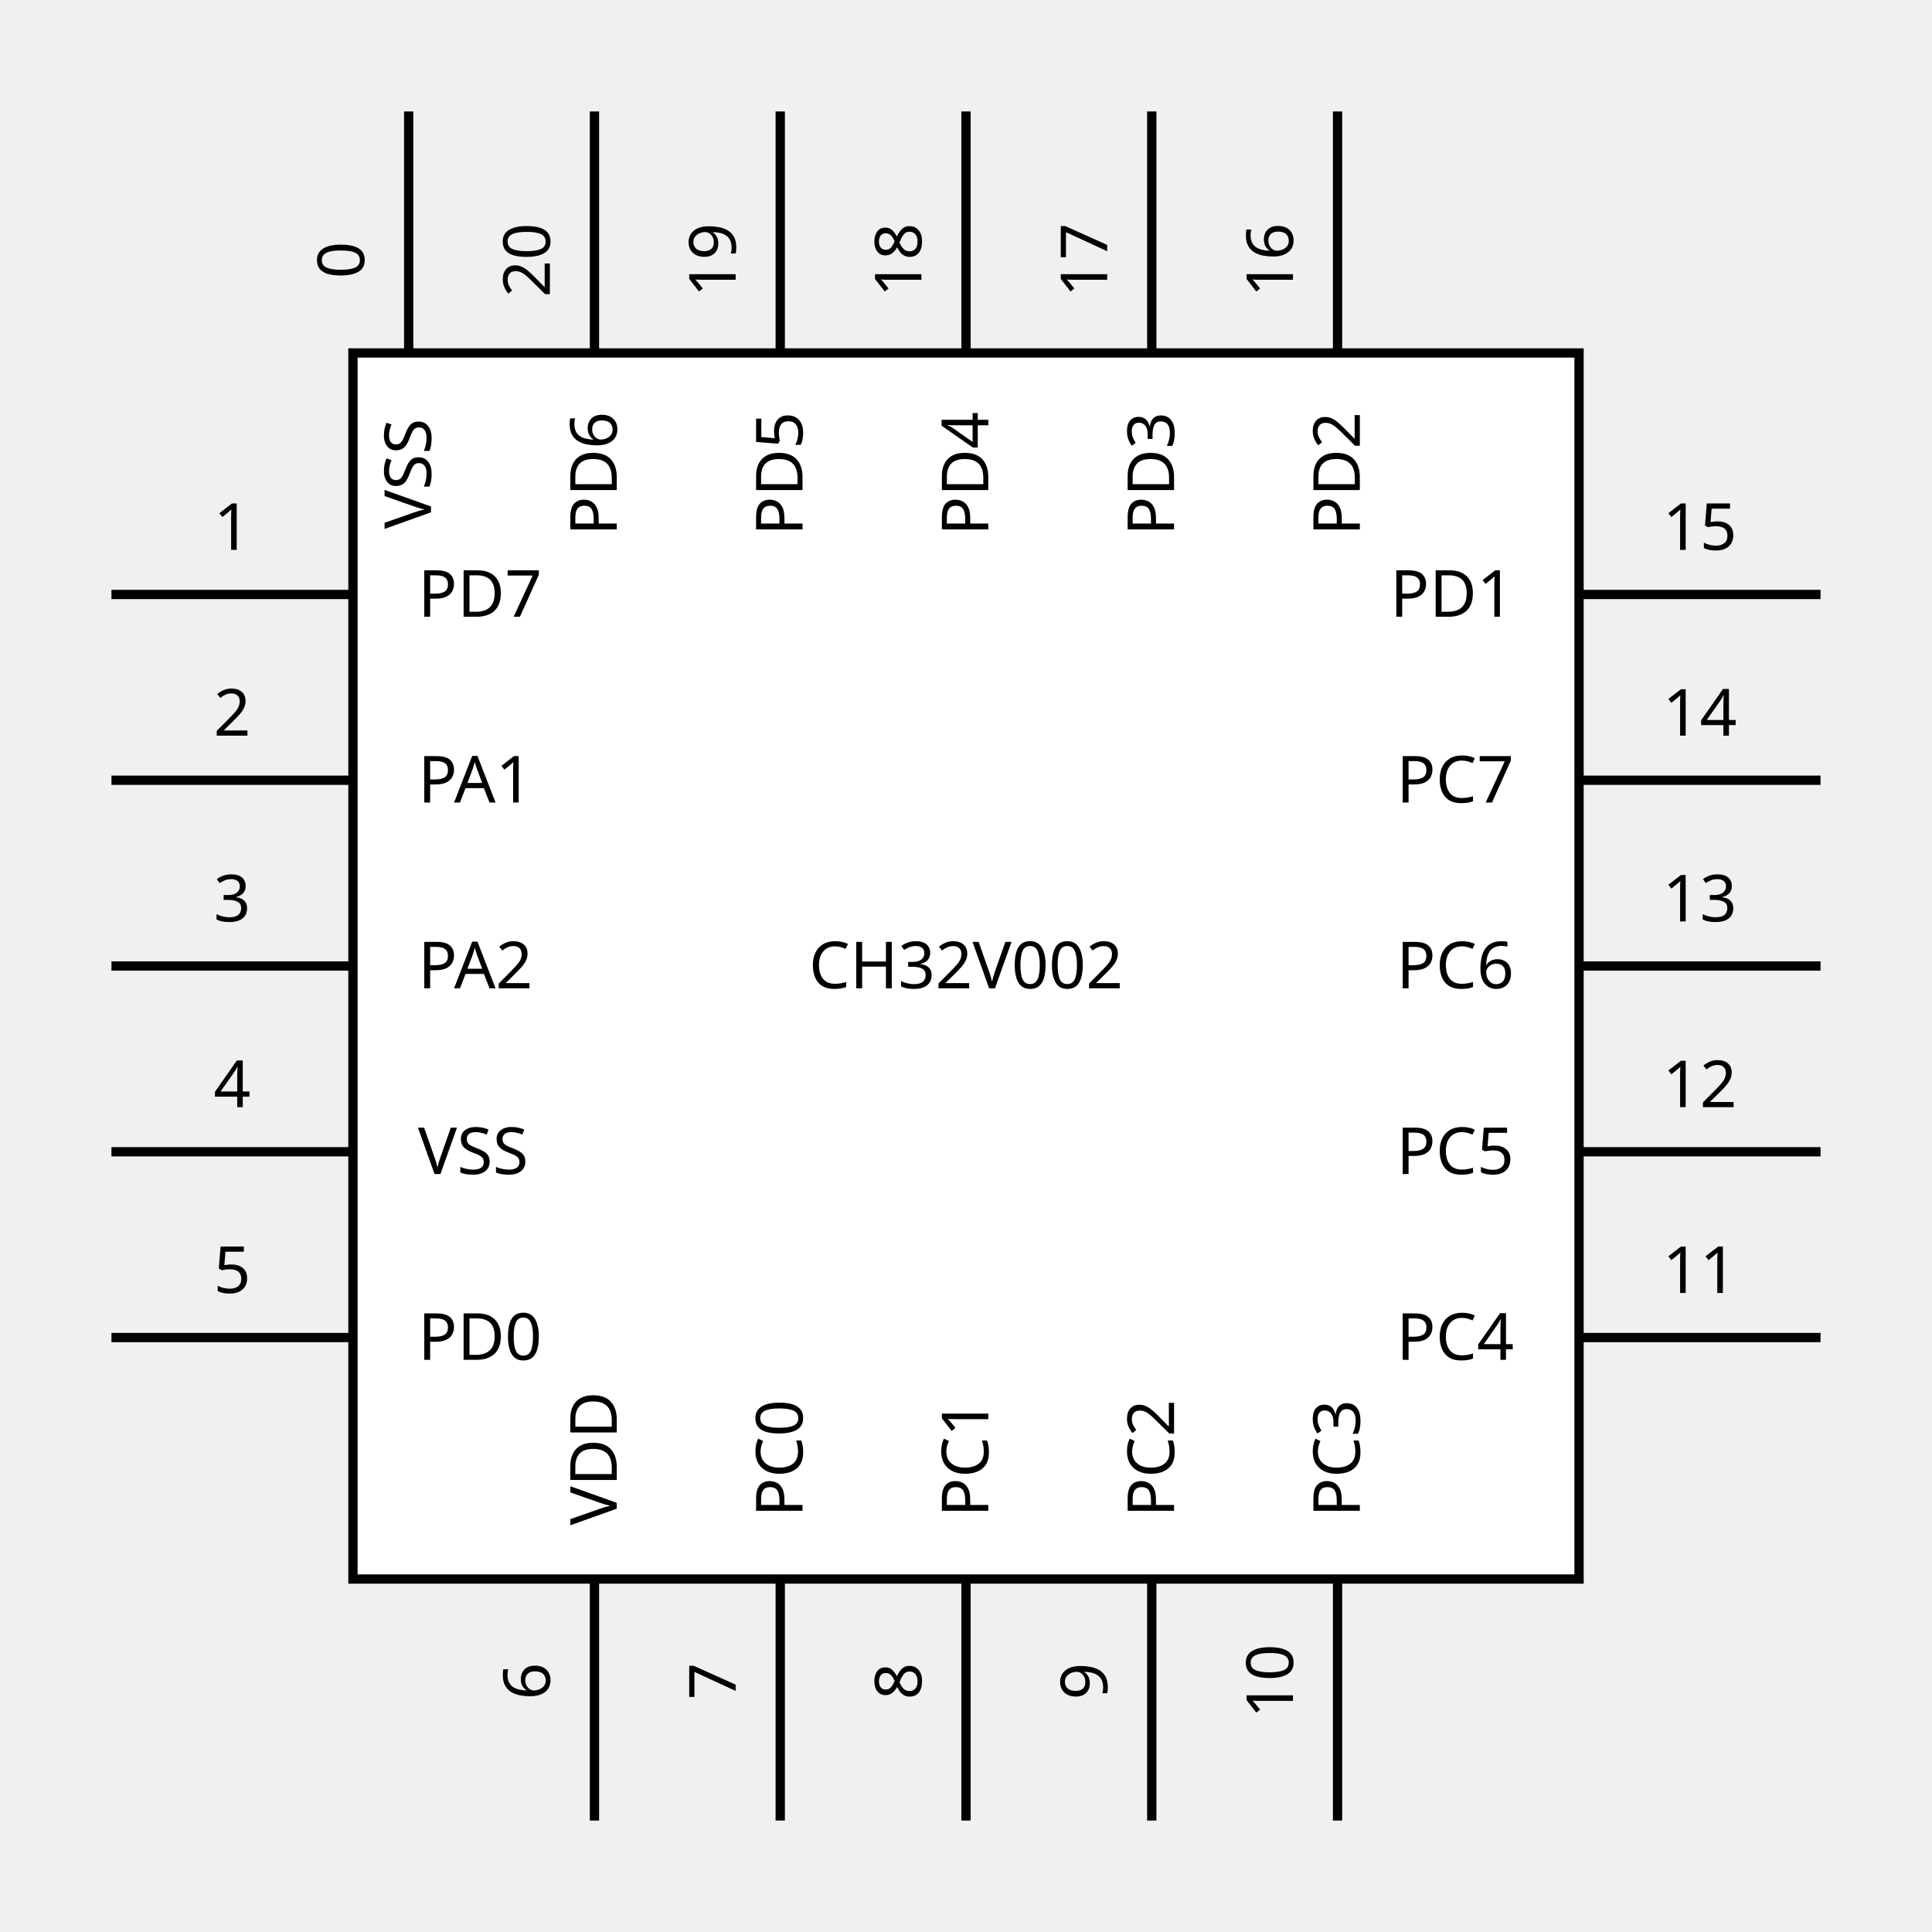
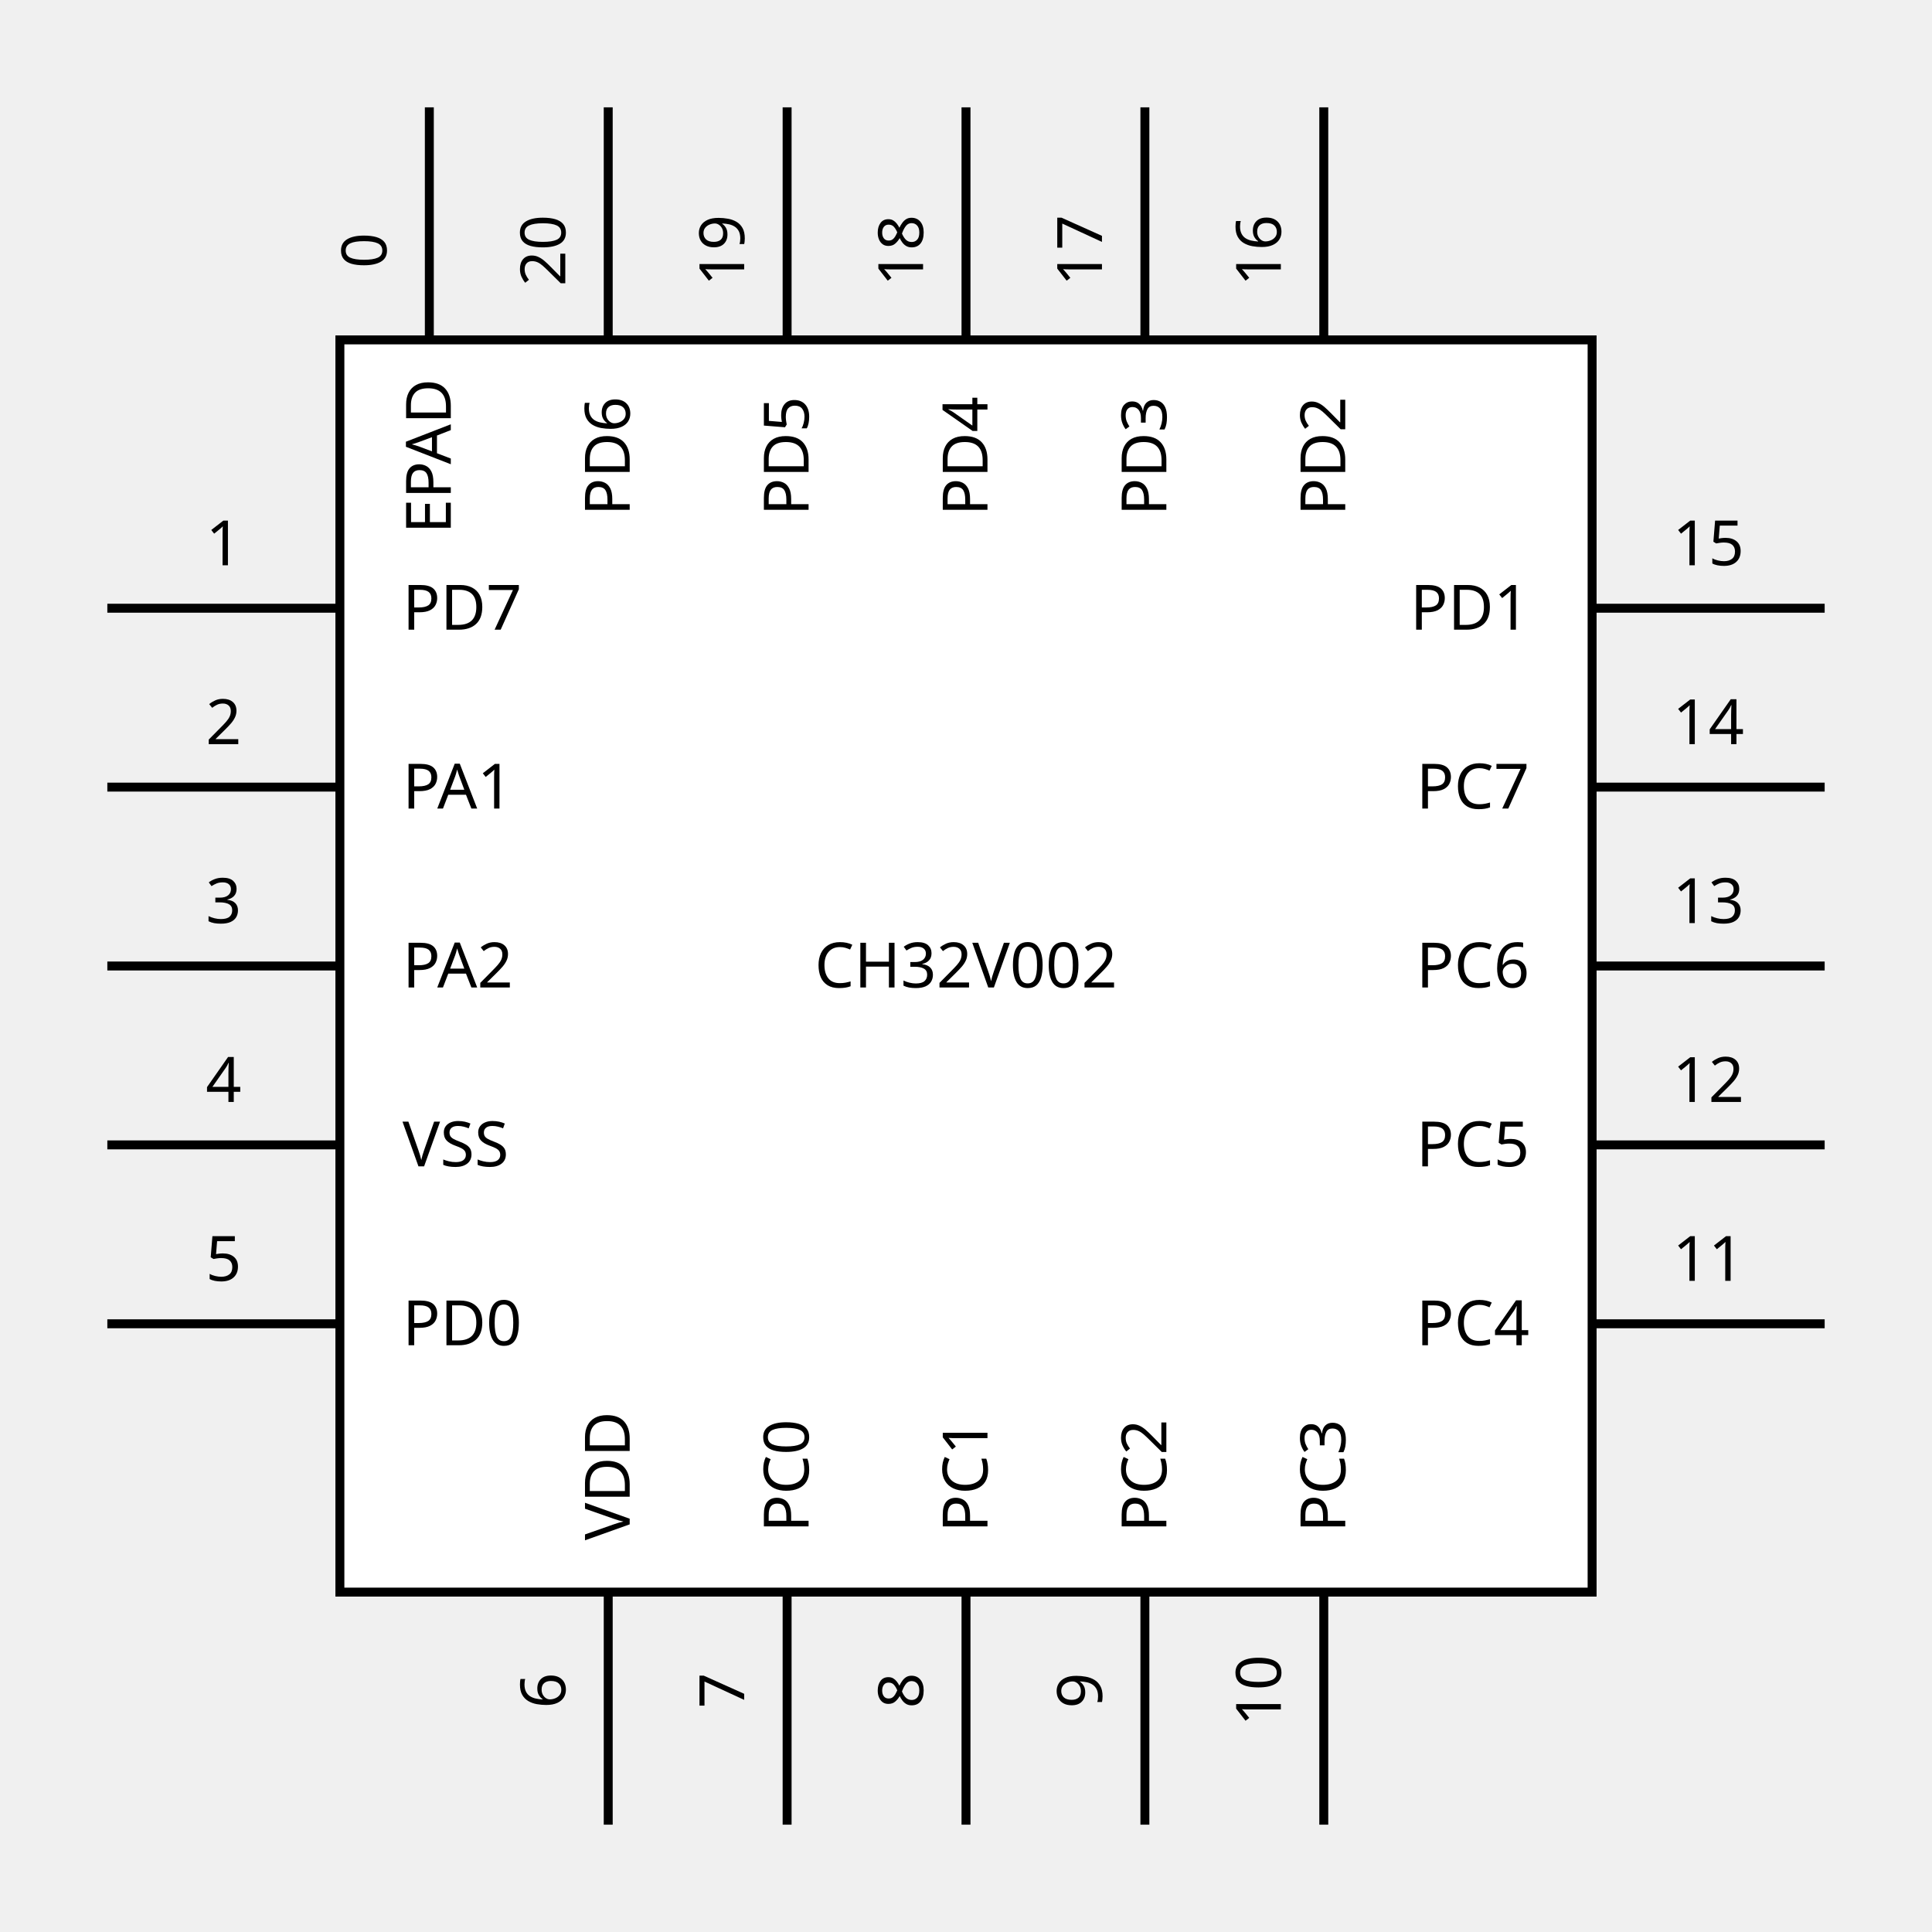
- <svg xmlns="http://www.w3.org/2000/svg" width="1.04in" height="1.04in" viewBox="-190 -190 1040 1040">
+ <svg xmlns="http://www.w3.org/2000/svg" width="1.08in" height="1.08in" viewBox="-190 -190 1080 1080">
  <g id="schematic">
-     <rect x="0" y="0" width="660" height="660" fill="#FFFFFF" stroke="#000000" stroke-width="5" />
-     <line class="pin" id="connector0pin" connectorname="PD7" x1="0" y1="130" x2="-130" y2="130" stroke="#000000" stroke-width="5" />
-     <rect class="terminal" id="connector0terminal" x="-130" y="130" width="0" height="0" fill="none" />
-     <text x="-65" y="106" font-size="35" fill="#000000" text-anchor="middle" font-family="DroidSans">1</text>
-     <text x="35" y="142" font-size="35" fill="#000000" text-anchor="start" font-family="DroidSans">PD7</text>
-     <line class="pin" id="connector1pin" connectorname="PA1" x1="0" y1="230" x2="-130" y2="230" stroke="#000000" stroke-width="5" />
-     <rect class="terminal" id="connector1terminal" x="-130" y="230" width="0" height="0" fill="none" />
-     <text x="-65" y="206" font-size="35" fill="#000000" text-anchor="middle" font-family="DroidSans">2</text>
-     <text x="35" y="242" font-size="35" fill="#000000" text-anchor="start" font-family="DroidSans">PA1</text>
-     <line class="pin" id="connector2pin" connectorname="PA2" x1="0" y1="330" x2="-130" y2="330" stroke="#000000" stroke-width="5" />
-     <rect class="terminal" id="connector2terminal" x="-130" y="330" width="0" height="0" fill="none" />
-     <text x="-65" y="306" font-size="35" fill="#000000" text-anchor="middle" font-family="DroidSans">3</text>
-     <text x="35" y="342" font-size="35" fill="#000000" text-anchor="start" font-family="DroidSans">PA2</text>
-     <line class="pin" id="connector3pin" connectorname="VSS" x1="0" y1="430" x2="-130" y2="430" stroke="#000000" stroke-width="5" />
-     <rect class="terminal" id="connector3terminal" x="-130" y="430" width="0" height="0" fill="none" />
-     <text x="-65" y="406" font-size="35" fill="#000000" text-anchor="middle" font-family="DroidSans">4</text>
-     <text x="35" y="442" font-size="35" fill="#000000" text-anchor="start" font-family="DroidSans">VSS</text>
-     <line class="pin" id="connector4pin" connectorname="PD0" x1="0" y1="530" x2="-130" y2="530" stroke="#000000" stroke-width="5" />
-     <rect class="terminal" id="connector4terminal" x="-130" y="530" width="0" height="0" fill="none" />
-     <text x="-65" y="506" font-size="35" fill="#000000" text-anchor="middle" font-family="DroidSans">5</text>
-     <text x="35" y="542" font-size="35" fill="#000000" text-anchor="start" font-family="DroidSans">PD0</text>
-     <line class="pin" id="connector5pin" connectorname="VDD" x1="130" y1="660" x2="130" y2="790" stroke="#000000" stroke-width="5" />
-     <rect class="terminal" id="connector5terminal" x="130" y="790" width="0" height="0" fill="none" />
-     <text x="106" y="715" font-size="35" fill="#000000" text-anchor="middle" font-family="DroidSans" transform="rotate(270 106 715)">6</text>
-     <text x="142" y="595" font-size="35" fill="#000000" text-anchor="middle" font-family="DroidSans" transform="rotate(270 142 595)">VDD</text>
-     <line class="pin" id="connector6pin" connectorname="PC0" x1="230" y1="660" x2="230" y2="790" stroke="#000000" stroke-width="5" />
-     <rect class="terminal" id="connector6terminal" x="230" y="790" width="0" height="0" fill="none" />
-     <text x="206" y="715" font-size="35" fill="#000000" text-anchor="middle" font-family="DroidSans" transform="rotate(270 206 715)">7</text>
-     <text x="242" y="595" font-size="35" fill="#000000" text-anchor="middle" font-family="DroidSans" transform="rotate(270 242 595)">PC0</text>
-     <line class="pin" id="connector7pin" connectorname="PC1" x1="330" y1="660" x2="330" y2="790" stroke="#000000" stroke-width="5" />
-     <rect class="terminal" id="connector7terminal" x="330" y="790" width="0" height="0" fill="none" />
-     <text x="306" y="715" font-size="35" fill="#000000" text-anchor="middle" font-family="DroidSans" transform="rotate(270 306 715)">8</text>
-     <text x="342" y="595" font-size="35" fill="#000000" text-anchor="middle" font-family="DroidSans" transform="rotate(270 342 595)">PC1</text>
-     <line class="pin" id="connector8pin" connectorname="PC2" x1="430" y1="660" x2="430" y2="790" stroke="#000000" stroke-width="5" />
-     <rect class="terminal" id="connector8terminal" x="430" y="790" width="0" height="0" fill="none" />
-     <text x="406" y="715" font-size="35" fill="#000000" text-anchor="middle" font-family="DroidSans" transform="rotate(270 406 715)">9</text>
-     <text x="442" y="595" font-size="35" fill="#000000" text-anchor="middle" font-family="DroidSans" transform="rotate(270 442 595)">PC2</text>
-     <line class="pin" id="connector9pin" connectorname="PC3" x1="530" y1="660" x2="530" y2="790" stroke="#000000" stroke-width="5" />
-     <rect class="terminal" id="connector9terminal" x="530" y="790" width="0" height="0" fill="none" />
-     <text x="506" y="715" font-size="35" fill="#000000" text-anchor="middle" font-family="DroidSans" transform="rotate(270 506 715)">10</text>
-     <text x="542" y="595" font-size="35" fill="#000000" text-anchor="middle" font-family="DroidSans" transform="rotate(270 542 595)">PC3</text>
-     <line class="pin" id="connector10pin" connectorname="PC4" x1="660" y1="530" x2="790" y2="530" stroke="#000000" stroke-width="5" />
-     <rect class="terminal" id="connector10terminal" x="790" y="530" width="0" height="0" fill="none" />
-     <text x="725" y="506" font-size="35" fill="#000000" text-anchor="middle" font-family="DroidSans">11</text>
-     <text x="625" y="542" font-size="35" fill="#000000" text-anchor="end" font-family="DroidSans">PC4</text>
-     <line class="pin" id="connector11pin" connectorname="PC5" x1="660" y1="430" x2="790" y2="430" stroke="#000000" stroke-width="5" />
-     <rect class="terminal" id="connector11terminal" x="790" y="430" width="0" height="0" fill="none" />
-     <text x="725" y="406" font-size="35" fill="#000000" text-anchor="middle" font-family="DroidSans">12</text>
-     <text x="625" y="442" font-size="35" fill="#000000" text-anchor="end" font-family="DroidSans">PC5</text>
-     <line class="pin" id="connector12pin" connectorname="PC6" x1="660" y1="330" x2="790" y2="330" stroke="#000000" stroke-width="5" />
-     <rect class="terminal" id="connector12terminal" x="790" y="330" width="0" height="0" fill="none" />
-     <text x="725" y="306" font-size="35" fill="#000000" text-anchor="middle" font-family="DroidSans">13</text>
-     <text x="625" y="342" font-size="35" fill="#000000" text-anchor="end" font-family="DroidSans">PC6</text>
-     <line class="pin" id="connector13pin" connectorname="PC7" x1="660" y1="230" x2="790" y2="230" stroke="#000000" stroke-width="5" />
-     <rect class="terminal" id="connector13terminal" x="790" y="230" width="0" height="0" fill="none" />
-     <text x="725" y="206" font-size="35" fill="#000000" text-anchor="middle" font-family="DroidSans">14</text>
-     <text x="625" y="242" font-size="35" fill="#000000" text-anchor="end" font-family="DroidSans">PC7</text>
-     <line class="pin" id="connector14pin" connectorname="PD1" x1="660" y1="130" x2="790" y2="130" stroke="#000000" stroke-width="5" />
-     <rect class="terminal" id="connector14terminal" x="790" y="130" width="0" height="0" fill="none" />
-     <text x="725" y="106" font-size="35" fill="#000000" text-anchor="middle" font-family="DroidSans">15</text>
-     <text x="625" y="142" font-size="35" fill="#000000" text-anchor="end" font-family="DroidSans">PD1</text>
-     <line class="pin" id="connector15pin" connectorname="PD2" x1="530" y1="0" x2="530" y2="-130" stroke="#000000" stroke-width="5" />
-     <rect class="terminal" id="connector15terminal" x="530" y="-130" width="0" height="0" fill="none" />
-     <text x="506" y="-50" font-size="35" fill="#000000" text-anchor="middle" font-family="DroidSans" transform="rotate(270 506 -50)">16</text>
-     <text x="542" y="65" font-size="35" fill="#000000" text-anchor="middle" font-family="DroidSans" transform="rotate(270 542 65)">PD2</text>
-     <line class="pin" id="connector16pin" connectorname="PD3" x1="430" y1="0" x2="430" y2="-130" stroke="#000000" stroke-width="5" />
-     <rect class="terminal" id="connector16terminal" x="430" y="-130" width="0" height="0" fill="none" />
-     <text x="406" y="-50" font-size="35" fill="#000000" text-anchor="middle" font-family="DroidSans" transform="rotate(270 406 -50)">17</text>
-     <text x="442" y="65" font-size="35" fill="#000000" text-anchor="middle" font-family="DroidSans" transform="rotate(270 442 65)">PD3</text>
-     <line class="pin" id="connector17pin" connectorname="PD4" x1="330" y1="0" x2="330" y2="-130" stroke="#000000" stroke-width="5" />
-     <rect class="terminal" id="connector17terminal" x="330" y="-130" width="0" height="0" fill="none" />
-     <text x="306" y="-50" font-size="35" fill="#000000" text-anchor="middle" font-family="DroidSans" transform="rotate(270 306 -50)">18</text>
-     <text x="342" y="65" font-size="35" fill="#000000" text-anchor="middle" font-family="DroidSans" transform="rotate(270 342 65)">PD4</text>
-     <line class="pin" id="connector18pin" connectorname="PD5" x1="230" y1="0" x2="230" y2="-130" stroke="#000000" stroke-width="5" />
-     <rect class="terminal" id="connector18terminal" x="230" y="-130" width="0" height="0" fill="none" />
-     <text x="206" y="-50" font-size="35" fill="#000000" text-anchor="middle" font-family="DroidSans" transform="rotate(270 206 -50)">19</text>
-     <text x="242" y="65" font-size="35" fill="#000000" text-anchor="middle" font-family="DroidSans" transform="rotate(270 242 65)">PD5</text>
-     <line class="pin" id="connector19pin" connectorname="PD6" x1="130" y1="0" x2="130" y2="-130" stroke="#000000" stroke-width="5" />
-     <rect class="terminal" id="connector19terminal" x="130" y="-130" width="0" height="0" fill="none" />
-     <text x="106" y="-50" font-size="35" fill="#000000" text-anchor="middle" font-family="DroidSans" transform="rotate(270 106 -50)">20</text>
-     <text x="142" y="65" font-size="35" fill="#000000" text-anchor="middle" font-family="DroidSans" transform="rotate(270 142 65)">PD6</text>
-     <line class="pin" id="connector20pin" connectorname="VSS" x1="30" y1="0" x2="30" y2="-130" stroke="#000000" stroke-width="5" />
-     <rect class="terminal" id="connector20terminal" x="30" y="-130" width="0" height="0" fill="none" />
-     <text x="6" y="-50" font-size="35" fill="#000000" text-anchor="middle" font-family="DroidSans" transform="rotate(270 6 -50)">0</text>
-     <text x="42" y="65" font-size="35" fill="#000000" text-anchor="middle" font-family="DroidSans" transform="rotate(270 42 65)">VSS</text>
-     <text x="330" y="342" font-size="35" fill="#000000" text-anchor="middle" font-family="DroidSans">CH32V002</text>
+     <rect x="0" y="0" width="700" height="700" fill="#FFFFFF" stroke="#000000" stroke-width="5" />
+     <line class="pin" id="connector0pin" connectorname="PD7" x1="0" y1="150" x2="-130" y2="150" stroke="#000000" stroke-width="5" />
+     <rect class="terminal" id="connector0terminal" x="-130" y="150" width="0" height="0" fill="none" />
+     <text x="-65" y="126" font-size="35" fill="#000000" text-anchor="middle" font-family="DroidSans">1</text>
+     <text x="35" y="162" font-size="35" fill="#000000" text-anchor="start" font-family="DroidSans">PD7</text>
+     <line class="pin" id="connector1pin" connectorname="PA1" x1="0" y1="250" x2="-130" y2="250" stroke="#000000" stroke-width="5" />
+     <rect class="terminal" id="connector1terminal" x="-130" y="250" width="0" height="0" fill="none" />
+     <text x="-65" y="226" font-size="35" fill="#000000" text-anchor="middle" font-family="DroidSans">2</text>
+     <text x="35" y="262" font-size="35" fill="#000000" text-anchor="start" font-family="DroidSans">PA1</text>
+     <line class="pin" id="connector2pin" connectorname="PA2" x1="0" y1="350" x2="-130" y2="350" stroke="#000000" stroke-width="5" />
+     <rect class="terminal" id="connector2terminal" x="-130" y="350" width="0" height="0" fill="none" />
+     <text x="-65" y="326" font-size="35" fill="#000000" text-anchor="middle" font-family="DroidSans">3</text>
+     <text x="35" y="362" font-size="35" fill="#000000" text-anchor="start" font-family="DroidSans">PA2</text>
+     <line class="pin" id="connector3pin" connectorname="VSS" x1="0" y1="450" x2="-130" y2="450" stroke="#000000" stroke-width="5" />
+     <rect class="terminal" id="connector3terminal" x="-130" y="450" width="0" height="0" fill="none" />
+     <text x="-65" y="426" font-size="35" fill="#000000" text-anchor="middle" font-family="DroidSans">4</text>
+     <text x="35" y="462" font-size="35" fill="#000000" text-anchor="start" font-family="DroidSans">VSS</text>
+     <line class="pin" id="connector4pin" connectorname="PD0" x1="0" y1="550" x2="-130" y2="550" stroke="#000000" stroke-width="5" />
+     <rect class="terminal" id="connector4terminal" x="-130" y="550" width="0" height="0" fill="none" />
+     <text x="-65" y="526" font-size="35" fill="#000000" text-anchor="middle" font-family="DroidSans">5</text>
+     <text x="35" y="562" font-size="35" fill="#000000" text-anchor="start" font-family="DroidSans">PD0</text>
+     <line class="pin" id="connector5pin" connectorname="VDD" x1="150" y1="700" x2="150" y2="830" stroke="#000000" stroke-width="5" />
+     <rect class="terminal" id="connector5terminal" x="150" y="830" width="0" height="0" fill="none" />
+     <text x="126" y="755" font-size="35" fill="#000000" text-anchor="middle" font-family="DroidSans" transform="rotate(270 126 755)">6</text>
+     <text x="162" y="635" font-size="35" fill="#000000" text-anchor="middle" font-family="DroidSans" transform="rotate(270 162 635)">VDD</text>
+     <line class="pin" id="connector6pin" connectorname="PC0" x1="250" y1="700" x2="250" y2="830" stroke="#000000" stroke-width="5" />
+     <rect class="terminal" id="connector6terminal" x="250" y="830" width="0" height="0" fill="none" />
+     <text x="226" y="755" font-size="35" fill="#000000" text-anchor="middle" font-family="DroidSans" transform="rotate(270 226 755)">7</text>
+     <text x="262" y="635" font-size="35" fill="#000000" text-anchor="middle" font-family="DroidSans" transform="rotate(270 262 635)">PC0</text>
+     <line class="pin" id="connector7pin" connectorname="PC1" x1="350" y1="700" x2="350" y2="830" stroke="#000000" stroke-width="5" />
+     <rect class="terminal" id="connector7terminal" x="350" y="830" width="0" height="0" fill="none" />
+     <text x="326" y="755" font-size="35" fill="#000000" text-anchor="middle" font-family="DroidSans" transform="rotate(270 326 755)">8</text>
+     <text x="362" y="635" font-size="35" fill="#000000" text-anchor="middle" font-family="DroidSans" transform="rotate(270 362 635)">PC1</text>
+     <line class="pin" id="connector8pin" connectorname="PC2" x1="450" y1="700" x2="450" y2="830" stroke="#000000" stroke-width="5" />
+     <rect class="terminal" id="connector8terminal" x="450" y="830" width="0" height="0" fill="none" />
+     <text x="426" y="755" font-size="35" fill="#000000" text-anchor="middle" font-family="DroidSans" transform="rotate(270 426 755)">9</text>
+     <text x="462" y="635" font-size="35" fill="#000000" text-anchor="middle" font-family="DroidSans" transform="rotate(270 462 635)">PC2</text>
+     <line class="pin" id="connector9pin" connectorname="PC3" x1="550" y1="700" x2="550" y2="830" stroke="#000000" stroke-width="5" />
+     <rect class="terminal" id="connector9terminal" x="550" y="830" width="0" height="0" fill="none" />
+     <text x="526" y="755" font-size="35" fill="#000000" text-anchor="middle" font-family="DroidSans" transform="rotate(270 526 755)">10</text>
+     <text x="562" y="635" font-size="35" fill="#000000" text-anchor="middle" font-family="DroidSans" transform="rotate(270 562 635)">PC3</text>
+     <line class="pin" id="connector10pin" connectorname="PC4" x1="700" y1="550" x2="830" y2="550" stroke="#000000" stroke-width="5" />
+     <rect class="terminal" id="connector10terminal" x="830" y="550" width="0" height="0" fill="none" />
+     <text x="765" y="526" font-size="35" fill="#000000" text-anchor="middle" font-family="DroidSans">11</text>
+     <text x="665" y="562" font-size="35" fill="#000000" text-anchor="end" font-family="DroidSans">PC4</text>
+     <line class="pin" id="connector11pin" connectorname="PC5" x1="700" y1="450" x2="830" y2="450" stroke="#000000" stroke-width="5" />
+     <rect class="terminal" id="connector11terminal" x="830" y="450" width="0" height="0" fill="none" />
+     <text x="765" y="426" font-size="35" fill="#000000" text-anchor="middle" font-family="DroidSans">12</text>
+     <text x="665" y="462" font-size="35" fill="#000000" text-anchor="end" font-family="DroidSans">PC5</text>
+     <line class="pin" id="connector12pin" connectorname="PC6" x1="700" y1="350" x2="830" y2="350" stroke="#000000" stroke-width="5" />
+     <rect class="terminal" id="connector12terminal" x="830" y="350" width="0" height="0" fill="none" />
+     <text x="765" y="326" font-size="35" fill="#000000" text-anchor="middle" font-family="DroidSans">13</text>
+     <text x="665" y="362" font-size="35" fill="#000000" text-anchor="end" font-family="DroidSans">PC6</text>
+     <line class="pin" id="connector13pin" connectorname="PC7" x1="700" y1="250" x2="830" y2="250" stroke="#000000" stroke-width="5" />
+     <rect class="terminal" id="connector13terminal" x="830" y="250" width="0" height="0" fill="none" />
+     <text x="765" y="226" font-size="35" fill="#000000" text-anchor="middle" font-family="DroidSans">14</text>
+     <text x="665" y="262" font-size="35" fill="#000000" text-anchor="end" font-family="DroidSans">PC7</text>
+     <line class="pin" id="connector14pin" connectorname="PD1" x1="700" y1="150" x2="830" y2="150" stroke="#000000" stroke-width="5" />
+     <rect class="terminal" id="connector14terminal" x="830" y="150" width="0" height="0" fill="none" />
+     <text x="765" y="126" font-size="35" fill="#000000" text-anchor="middle" font-family="DroidSans">15</text>
+     <text x="665" y="162" font-size="35" fill="#000000" text-anchor="end" font-family="DroidSans">PD1</text>
+     <line class="pin" id="connector15pin" connectorname="PD2" x1="550" y1="0" x2="550" y2="-130" stroke="#000000" stroke-width="5" />
+     <rect class="terminal" id="connector15terminal" x="550" y="-130" width="0" height="0" fill="none" />
+     <text x="526" y="-50" font-size="35" fill="#000000" text-anchor="middle" font-family="DroidSans" transform="rotate(270 526 -50)">16</text>
+     <text x="562" y="65" font-size="35" fill="#000000" text-anchor="middle" font-family="DroidSans" transform="rotate(270 562 65)">PD2</text>
+     <line class="pin" id="connector16pin" connectorname="PD3" x1="450" y1="0" x2="450" y2="-130" stroke="#000000" stroke-width="5" />
+     <rect class="terminal" id="connector16terminal" x="450" y="-130" width="0" height="0" fill="none" />
+     <text x="426" y="-50" font-size="35" fill="#000000" text-anchor="middle" font-family="DroidSans" transform="rotate(270 426 -50)">17</text>
+     <text x="462" y="65" font-size="35" fill="#000000" text-anchor="middle" font-family="DroidSans" transform="rotate(270 462 65)">PD3</text>
+     <line class="pin" id="connector17pin" connectorname="PD4" x1="350" y1="0" x2="350" y2="-130" stroke="#000000" stroke-width="5" />
+     <rect class="terminal" id="connector17terminal" x="350" y="-130" width="0" height="0" fill="none" />
+     <text x="326" y="-50" font-size="35" fill="#000000" text-anchor="middle" font-family="DroidSans" transform="rotate(270 326 -50)">18</text>
+     <text x="362" y="65" font-size="35" fill="#000000" text-anchor="middle" font-family="DroidSans" transform="rotate(270 362 65)">PD4</text>
+     <line class="pin" id="connector18pin" connectorname="PD5" x1="250" y1="0" x2="250" y2="-130" stroke="#000000" stroke-width="5" />
+     <rect class="terminal" id="connector18terminal" x="250" y="-130" width="0" height="0" fill="none" />
+     <text x="226" y="-50" font-size="35" fill="#000000" text-anchor="middle" font-family="DroidSans" transform="rotate(270 226 -50)">19</text>
+     <text x="262" y="65" font-size="35" fill="#000000" text-anchor="middle" font-family="DroidSans" transform="rotate(270 262 65)">PD5</text>
+     <line class="pin" id="connector19pin" connectorname="PD6" x1="150" y1="0" x2="150" y2="-130" stroke="#000000" stroke-width="5" />
+     <rect class="terminal" id="connector19terminal" x="150" y="-130" width="0" height="0" fill="none" />
+     <text x="126" y="-50" font-size="35" fill="#000000" text-anchor="middle" font-family="DroidSans" transform="rotate(270 126 -50)">20</text>
+     <text x="162" y="65" font-size="35" fill="#000000" text-anchor="middle" font-family="DroidSans" transform="rotate(270 162 65)">PD6</text>
+     <line class="pin" id="connector20pin" connectorname="EPAD" x1="50" y1="0" x2="50" y2="-130" stroke="#000000" stroke-width="5" />
+     <rect class="terminal" id="connector20terminal" x="50" y="-130" width="0" height="0" fill="none" />
+     <text x="26" y="-50" font-size="35" fill="#000000" text-anchor="middle" font-family="DroidSans" transform="rotate(270 26 -50)">0</text>
+     <text x="62" y="65" font-size="35" fill="#000000" text-anchor="middle" font-family="DroidSans" transform="rotate(270 62 65)">EPAD</text>
+     <text x="350" y="362" font-size="35" fill="#000000" text-anchor="middle" font-family="DroidSans">CH32V002</text>
  </g>
</svg>
